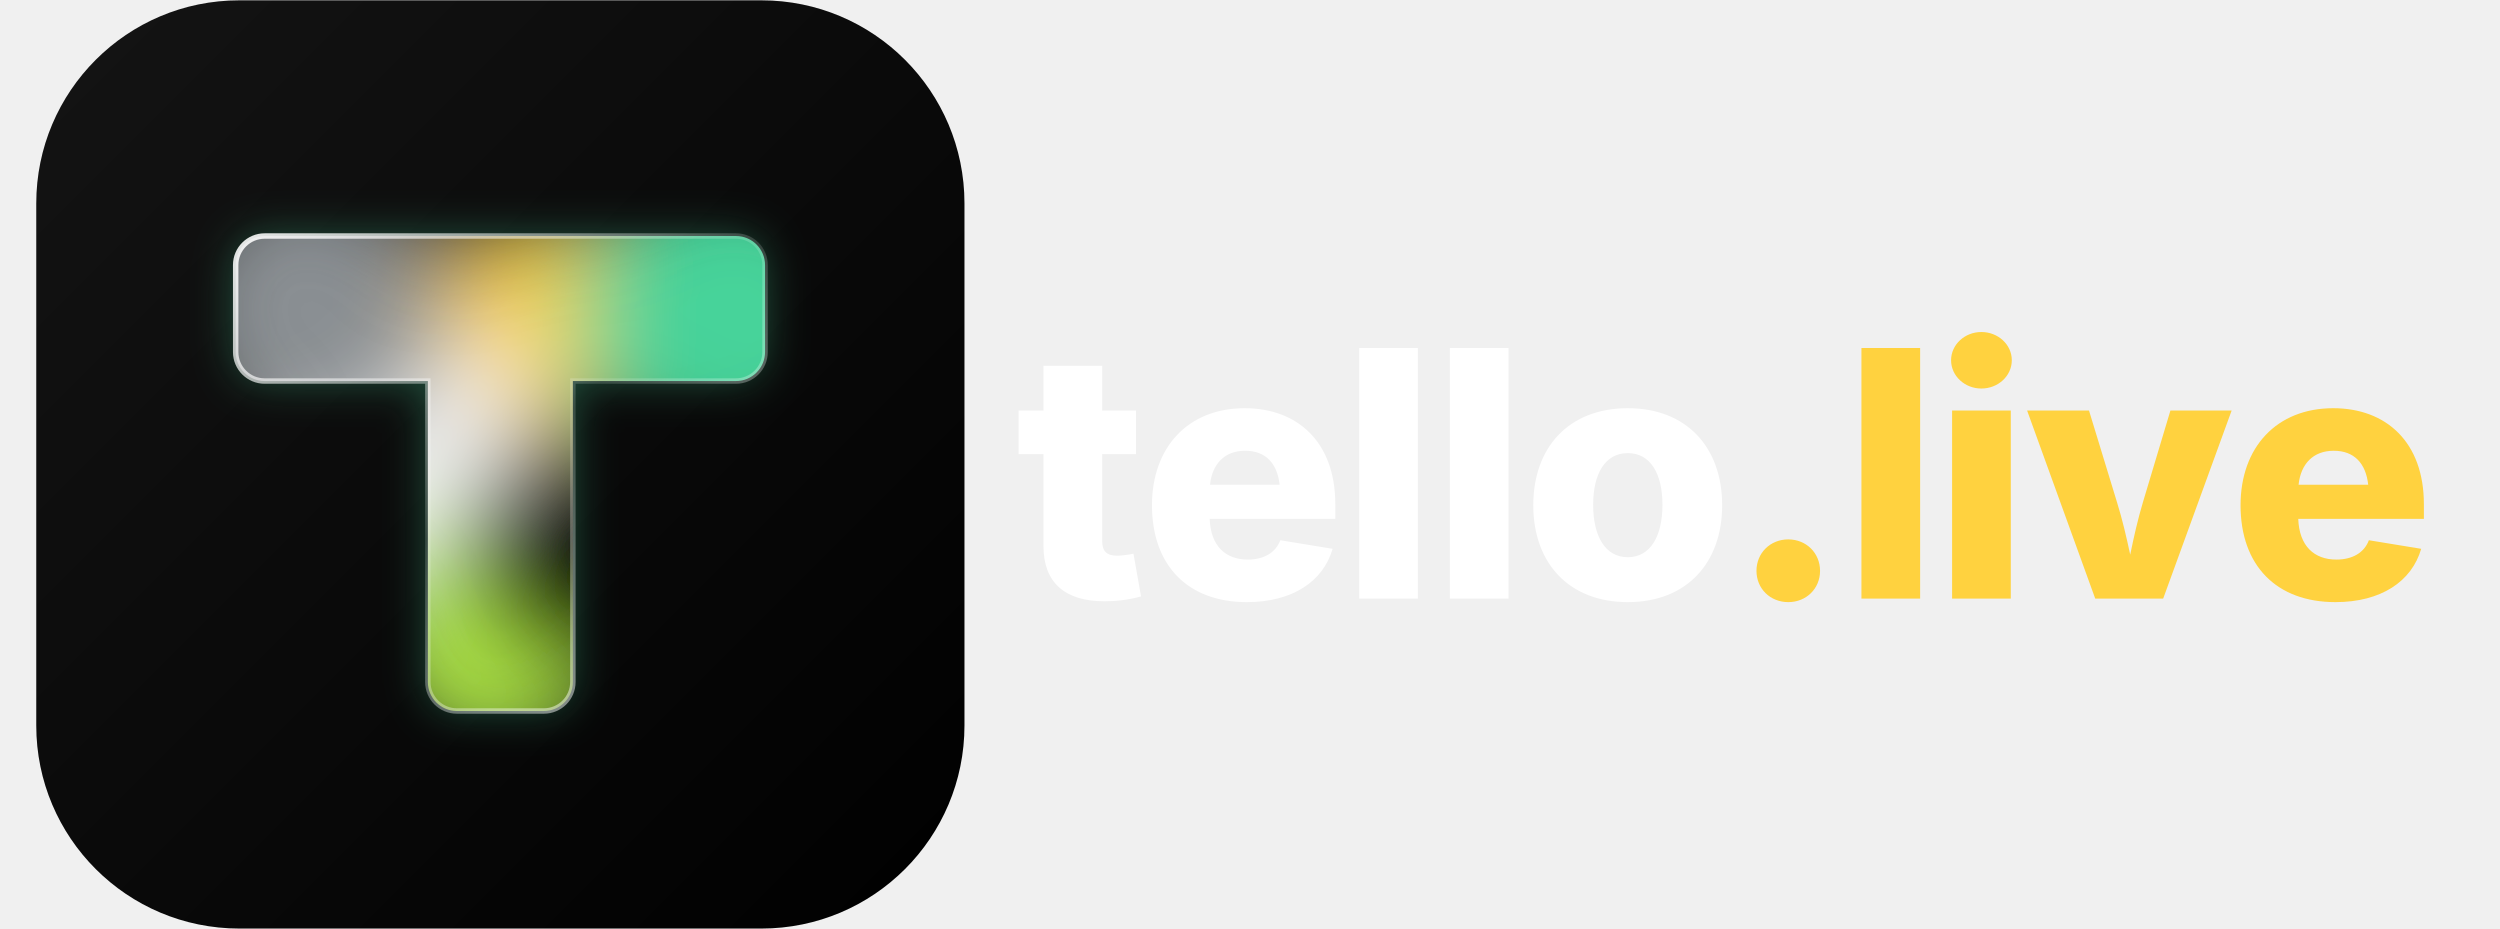
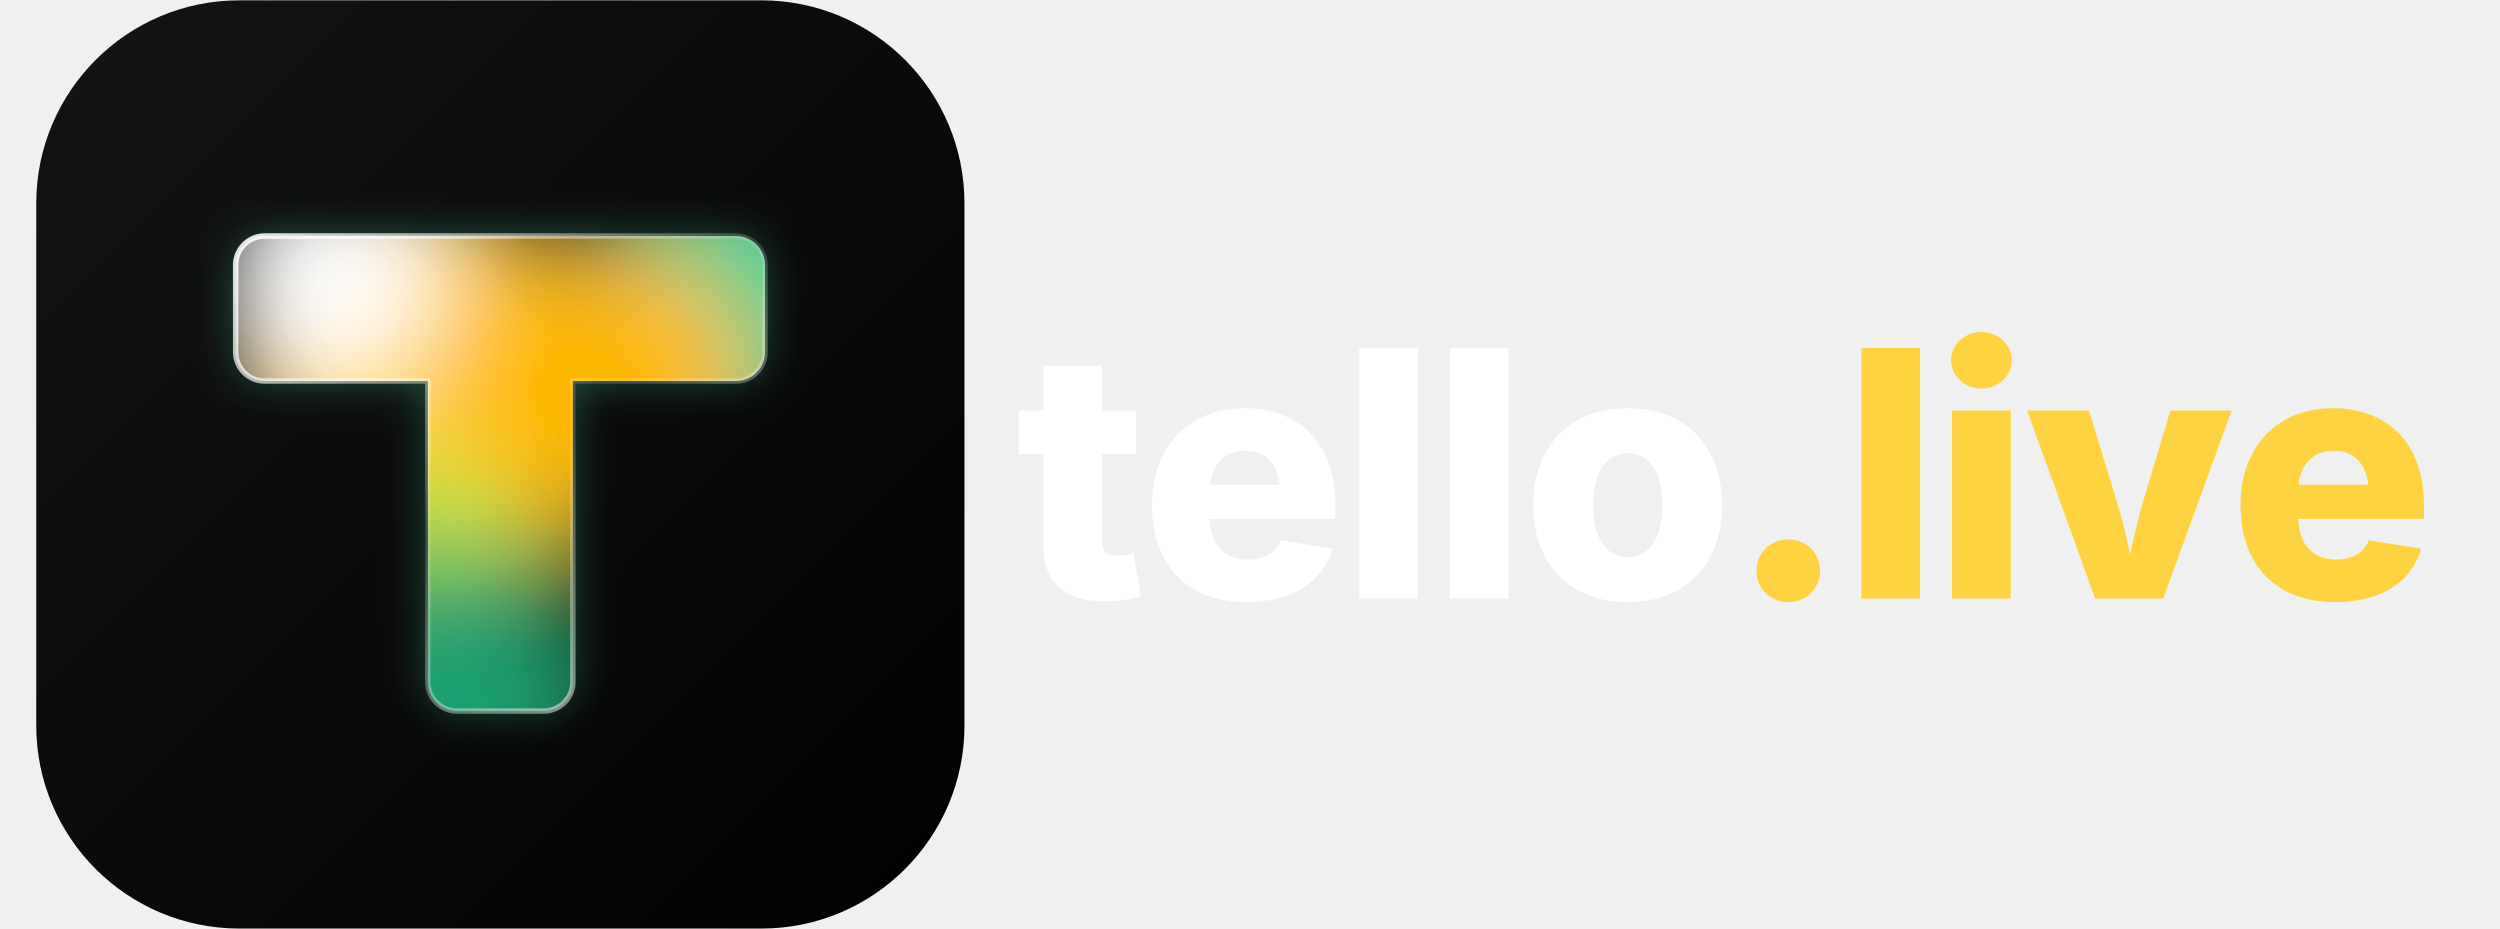
<svg xmlns="http://www.w3.org/2000/svg" width="689" height="256" viewBox="0 0 1379 512" role="img" aria-label="Tello live">
  <g transform="translate(20 0)">
    <defs>
      <linearGradient id="bgh" x1="0" y1="0" x2="1" y2="1">
        <stop offset="0" stop-color="#141414" />
        <stop offset="1" stop-color="#000000" />
      </linearGradient>
      <clipPath id="th">
        <path d="M126 130H386A16 16 0 0 1 402 146V194A16 16 0 0 1 386 210H296V376A16 16 0 0 1 280 392H232A16 16 0 0 1 216 376V210H126A16 16 0 0 1 110 194V146A16 16 0 0 1 126 130Z" />
      </clipPath>
      <filter id="bh" x="-30%" y="-30%" width="160%" height="160%">
        <feGaussianBlur stdDeviation="28" />
      </filter>
      <filter id="gh" x="-30%" y="-30%" width="160%" height="160%">
        <feGaussianBlur stdDeviation="12" />
      </filter>
      <linearGradient id="eh" x1="0" y1="0" x2="1" y2="1">
        <stop offset="0" stop-color="#ffffff" stop-opacity=".9" />
        <stop offset=".5" stop-color="#ffffff" stop-opacity=".15" />
        <stop offset="1" stop-color="#ffffff" stop-opacity=".7" />
      </linearGradient>
    </defs>
    <rect width="512" height="512" rx="112" fill="url(#bgh)" />
    <path d="M126 130H386A16 16 0 0 1 402 146V194A16 16 0 0 1 386 210H296V376A16 16 0 0 1 280 392H232A16 16 0 0 1 216 376V210H126A16 16 0 0 1 110 194V146A16 16 0 0 1 126 130Z" fill="#46d39a" opacity=".35" filter="url(#gh)" />
    <g clip-path="url(#th)">
      <rect x="90" y="110" width="332" height="300" fill="#101312" />
      <g filter="url(#bh)">
-         <circle cx="290" cy="205" r="92" fill="#ffd23f" />
-         <circle cx="385" cy="175" r="90" fill="#46d39a" />
-         <circle cx="195" cy="255" r="78" fill="#ffffff" />
-         <circle cx="150" cy="170" r="80" fill="#8a8f93" />
-         <circle cx="255" cy="350" r="70" fill="#b6f04a" />
-         <circle cx="305" cy="300" r="70" fill="#050505" />
+         <circle cx="200" cy="190" r="96" fill="#ffd23f" />
+         <circle cx="385" cy="175" r="92" fill="#46d39a" />
+         <circle cx="255" cy="330" r="86" fill="#b6f04a" />
+         <circle cx="310" cy="215" r="84" fill="#ffb800" />
+         <circle cx="235" cy="380" r="78" fill="#1fa070" />
+         <circle cx="160" cy="150" r="60" fill="#ffffff" />
+         <circle cx="330" cy="330" r="54" fill="#050505" />
      </g>
    </g>
    <path d="M126 130H386A16 16 0 0 1 402 146V194A16 16 0 0 1 386 210H296V376A16 16 0 0 1 280 392H232A16 16 0 0 1 216 376V210H126A16 16 0 0 1 110 194V146A16 16 0 0 1 126 130Z" fill="none" stroke="url(#eh)" stroke-width="3" />
  </g>
  <path d="M626.611 226.279H607.964V201.602H575.586V226.279H561.855V250.308H575.586V301.147C575.586 320.908 587.183 331.484 609.17 331.484C615.293 331.484 622.158 330.835 629.395 328.794L625.22 305.229C623.457 305.693 618.447 306.343 616.221 306.343C610.376 306.343 607.964 303.745 607.964 298.271V250.308H626.611Z M687.753 331.948C712.894 331.948 729.872 320.537 735.067 302.539L706.215 297.808C703.617 304.766 697.03 308.477 688.309 308.477C676.063 308.477 667.806 301.055 667.25 286.025H736.552V277.861C736.552 243.628 715.678 224.98 686.547 224.98C655.375 224.98 635.429 246.504 635.429 278.511C635.429 311.724 655.189 331.948 687.753 331.948ZM667.435 267.192C668.641 255.781 675.414 248.452 686.825 248.452C698.143 248.452 704.545 255.41 705.844 267.192Z M782.107 191.768H749.729V330.0H782.107Z M832.116 191.768H799.738V330.0H832.116Z M897.896 331.948C930.274 331.948 949.942 310.425 949.942 278.511C949.942 246.504 930.274 224.98 897.896 224.98C865.425 224.98 845.757 246.504 845.757 278.511C845.757 310.425 865.425 331.948 897.896 331.948ZM897.896 307.178C885.464 307.178 878.784 295.581 878.784 278.325C878.784 260.977 885.464 249.751 897.896 249.751C910.327 249.751 917.007 260.977 917.007 278.325C917.007 295.581 910.327 307.178 897.896 307.178Z" fill="#ffffff" />
  <path d="M986.405 331.948C996.332 331.948 1003.939 324.526 1003.939 314.692C1003.939 304.858 996.332 297.344 986.405 297.344C976.479 297.344 968.871 304.858 968.871 314.692C968.871 324.526 976.479 331.948 986.405 331.948Z M1059.143 191.768H1026.765V330.0H1059.143Z M1076.774 330.0H1109.152V226.279H1076.774ZM1092.917 214.126C1102.194 214.126 1109.709 207.168 1109.709 198.54C1109.709 189.912 1102.194 182.954 1092.917 182.954C1083.732 182.954 1076.217 189.912 1076.217 198.54C1076.217 207.168 1083.732 214.126 1092.917 214.126Z M1155.728 330.0H1193.208L1230.967 226.279H1197.198L1181.983 277.026C1179.2 286.396 1177.066 295.767 1175.025 305.786C1172.891 295.767 1170.664 286.304 1167.788 277.026L1152.295 226.279H1118.155Z M1288.212 331.948C1313.354 331.948 1330.331 320.537 1335.527 302.539L1306.674 297.808C1304.076 304.766 1297.489 308.477 1288.769 308.477C1276.523 308.477 1268.266 301.055 1267.709 286.025H1337.011V277.861C1337.011 243.628 1316.137 224.98 1287.006 224.98C1255.834 224.98 1235.888 246.504 1235.888 278.511C1235.888 311.724 1255.649 331.948 1288.212 331.948ZM1267.895 267.192C1269.101 255.781 1275.873 248.452 1287.284 248.452C1298.603 248.452 1305.004 255.41 1306.303 267.192Z" fill="#ffd23f" />
</svg>
